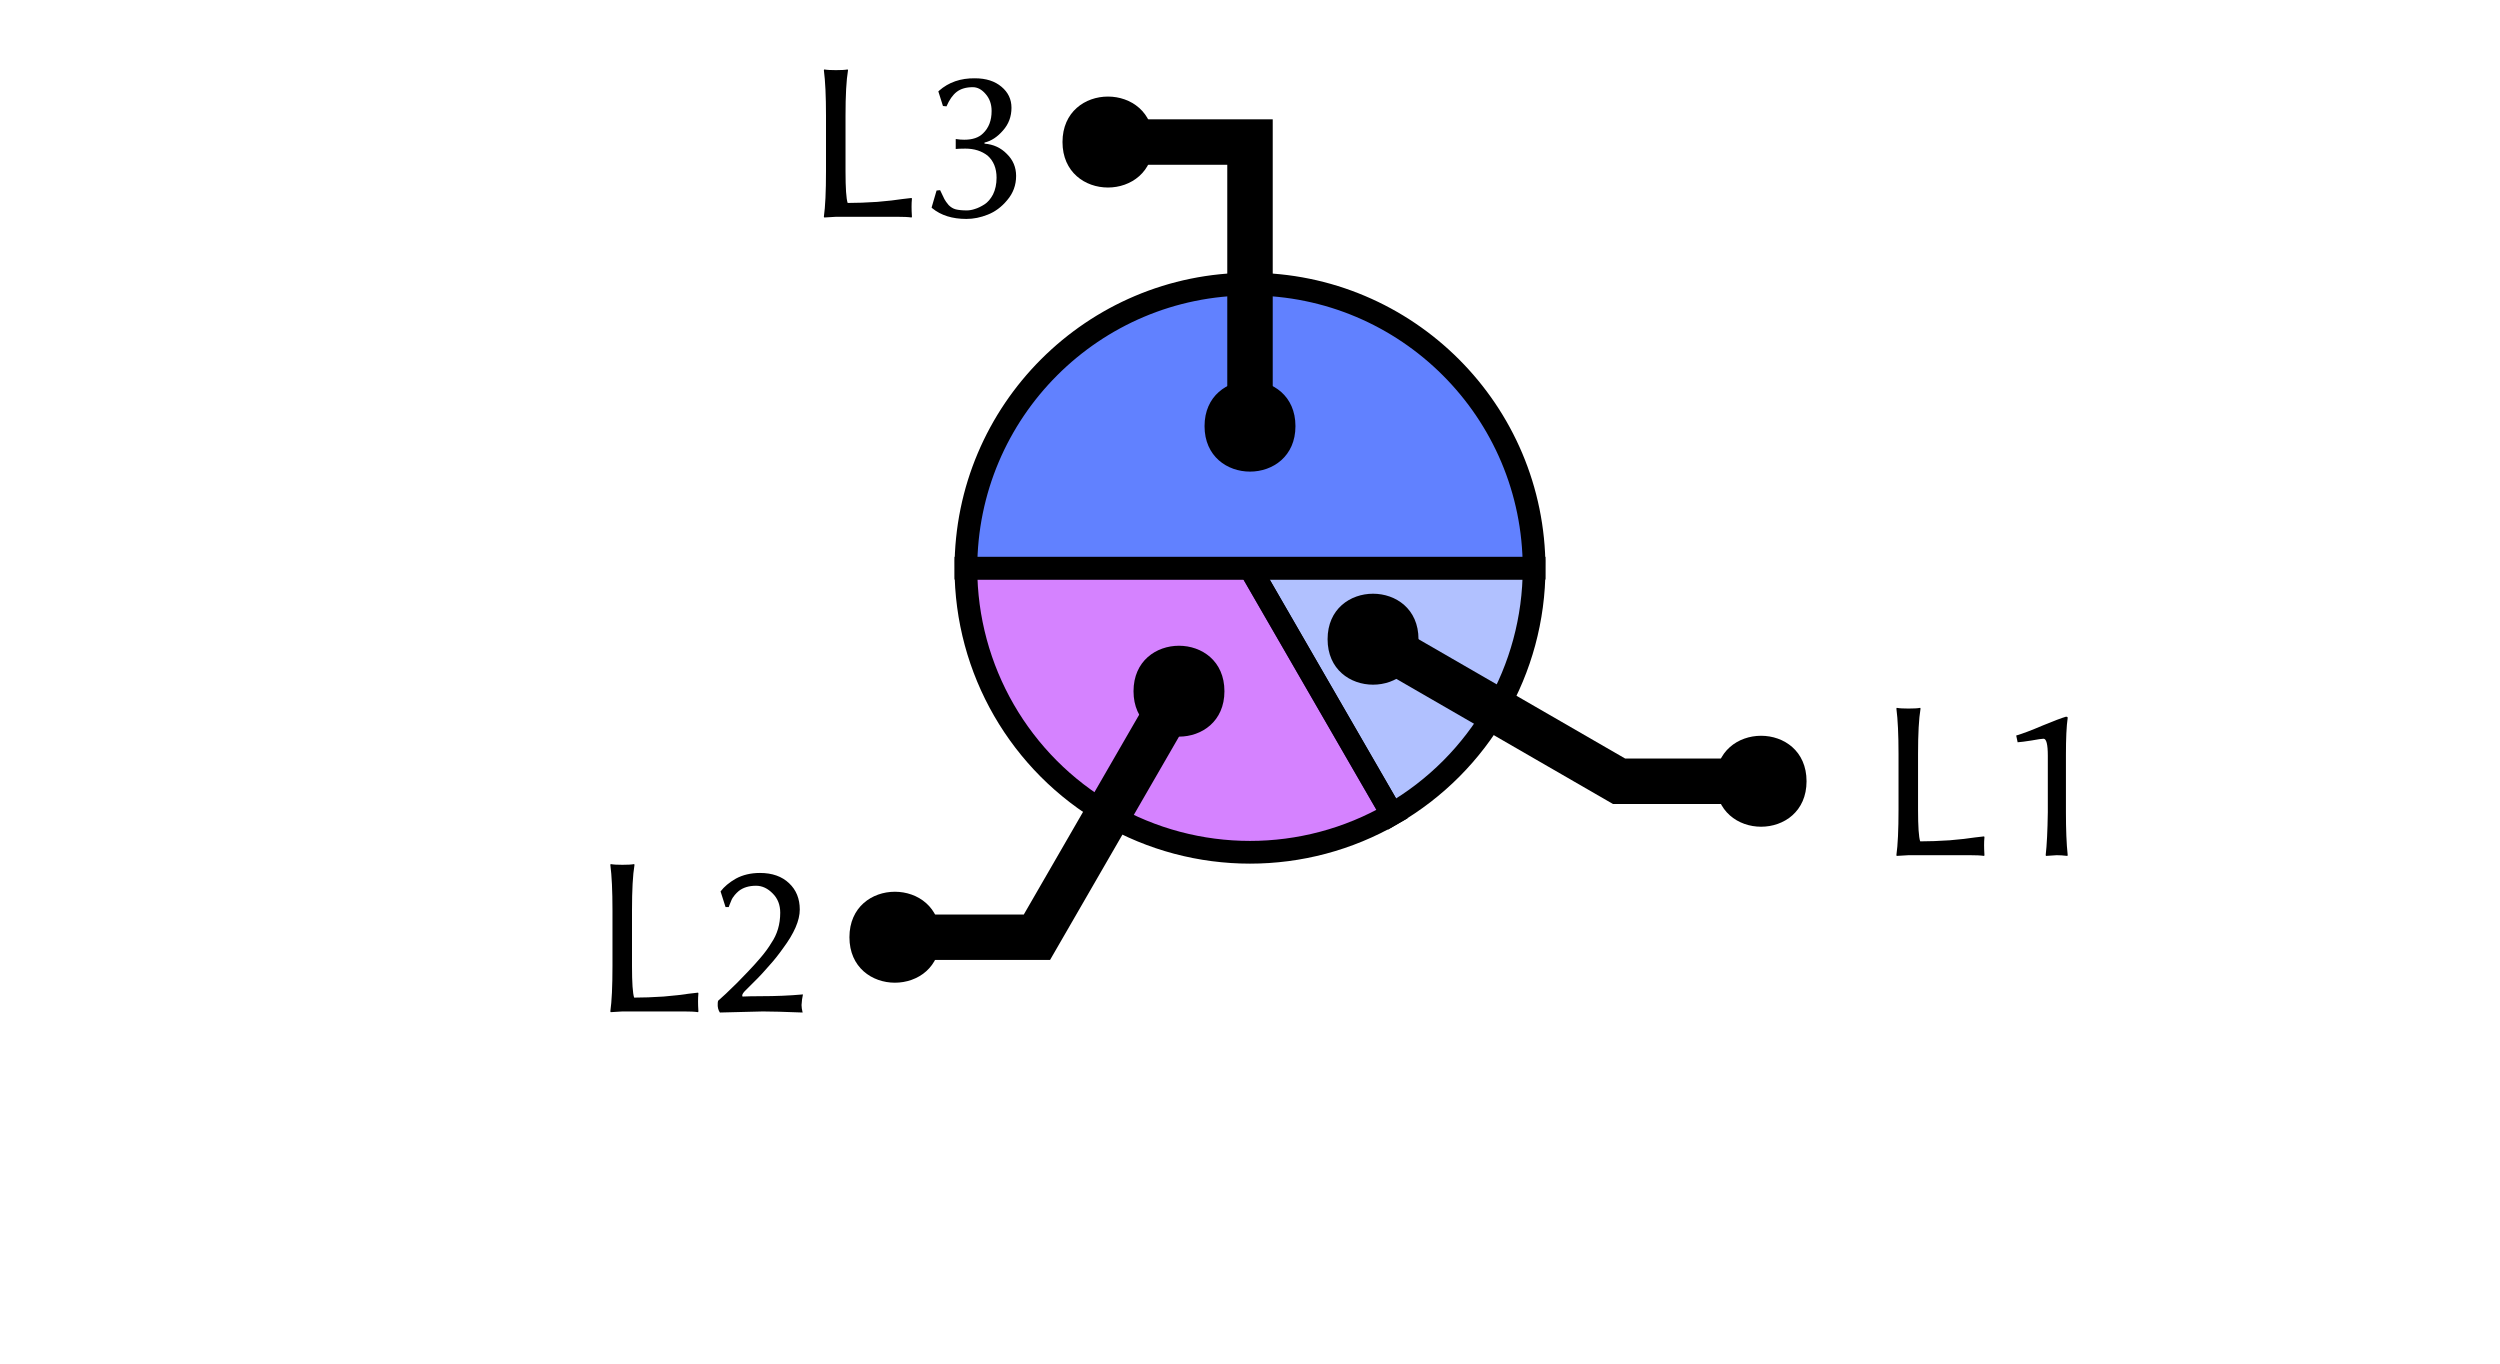
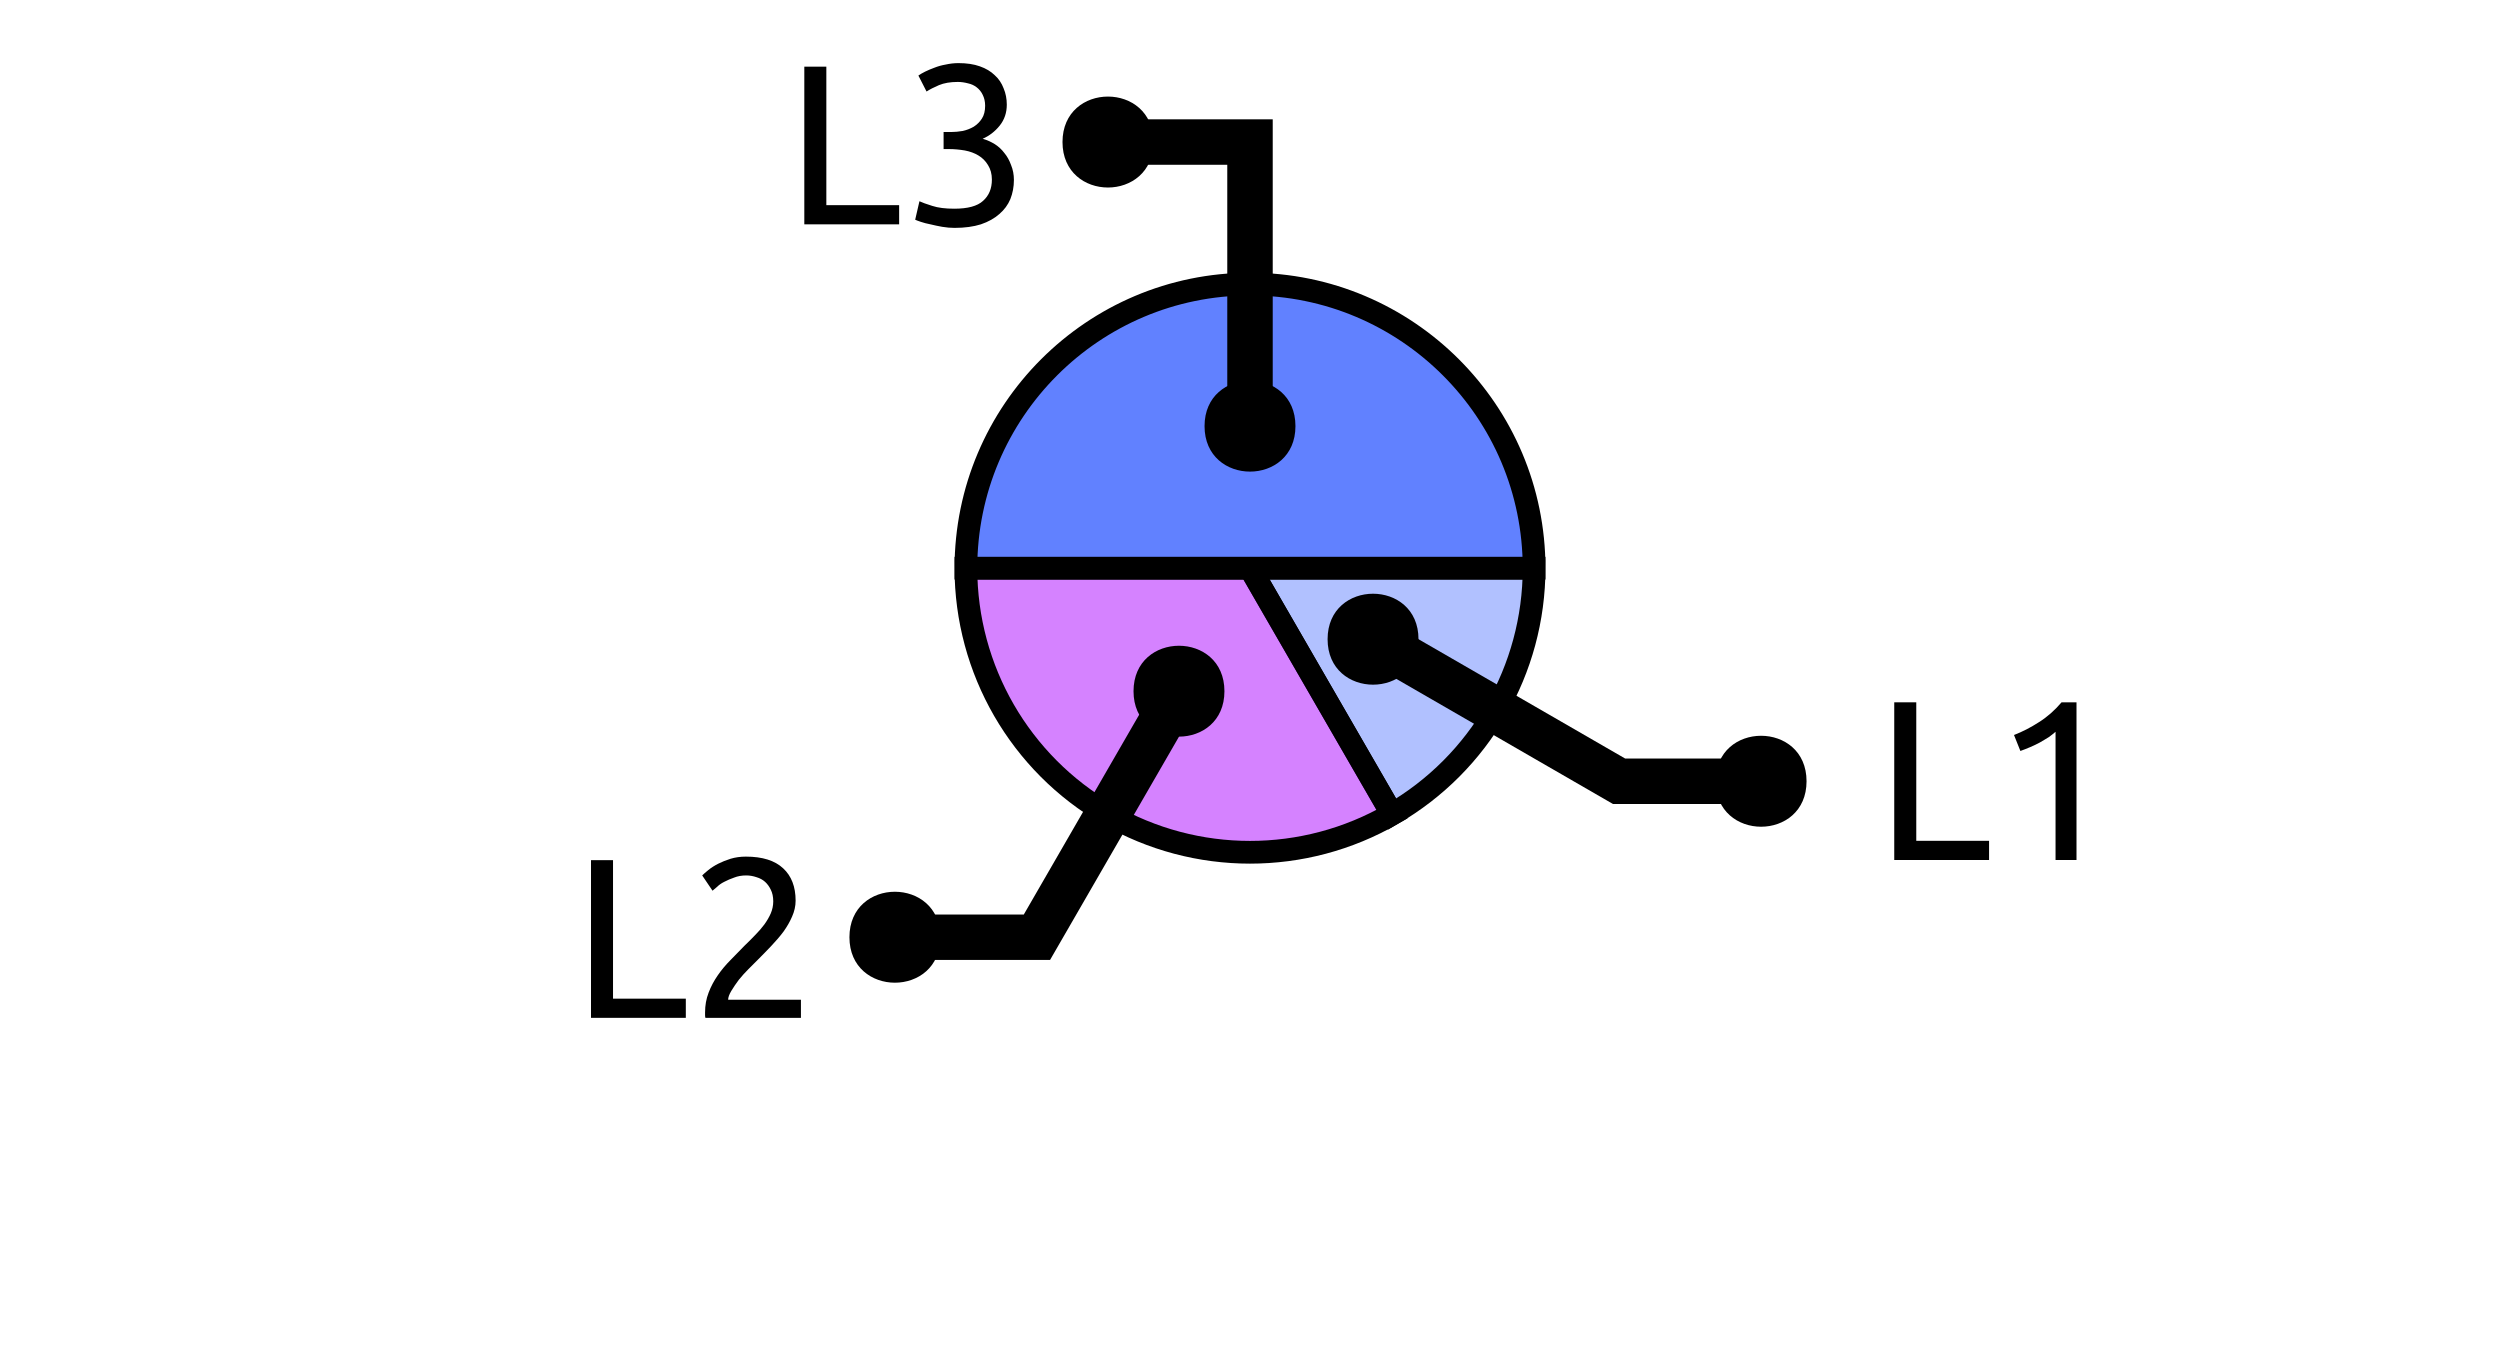
<svg xmlns="http://www.w3.org/2000/svg" xmlns:xlink="http://www.w3.org/1999/xlink" width="110pt" height="60pt" viewBox="0 0 110 60" version="1.1">
  <defs>
    <g>
      <symbol overflow="visible" id="glyph0-0">
-         <path style="stroke:none;" d="M 0.5 -6.031 L 0.5 -0.953 L 2.203 -3.484 Z M 0.797 -0.5 L 4.203 -0.5 L 2.5 -3.047 Z M 2.797 -3.484 L 4.5 -0.953 L 4.5 -6.031 Z M 2.5 -3.938 L 4.203 -6.469 L 0.797 -6.469 Z M 0 0 L 0 -6.984 L 5 -6.984 L 5 0 Z M 0 0 " />
+         <path style="stroke:none;" d="M 0.5 0 L 0.5 -7.5 L 4.5 -7.5 L 4.5 0 Z M 4 -0.5 L 4 -7 L 1 -7 L 1 -0.5 Z M 4 -0.5 " />
      </symbol>
      <symbol overflow="visible" id="glyph0-1">
-         <path style="stroke:none;" d="M 1.906 -4.453 L 1.906 -2 C 1.906 -1.258 1.938 -0.797 2 -0.609 C 2.395 -0.609 2.828 -0.625 3.297 -0.656 C 3.766 -0.695 4.133 -0.738 4.406 -0.781 L 4.812 -0.828 L 4.828 -0.797 C 4.816 -0.68 4.812 -0.562 4.812 -0.438 C 4.812 -0.332 4.816 -0.188 4.828 0 L 4.812 0.031 C 4.656 0.008 4.453 0 4.203 0 L 1.484 0 L 0.969 0.031 L 0.953 0 C 1.016 -0.445 1.047 -1.113 1.047 -2 L 1.047 -4.453 C 1.047 -5.305 1.016 -5.973 0.953 -6.453 L 0.969 -6.484 C 1.094 -6.461 1.266 -6.453 1.484 -6.453 C 1.711 -6.453 1.883 -6.461 2 -6.484 L 2.016 -6.453 C 1.941 -6.004 1.906 -5.336 1.906 -4.453 Z M 1.906 -4.453 " />
+         <path style="stroke:none;" d="M 5.031 -0.844 L 5.031 0 L 0.859 0 L 0.859 -6.938 L 1.828 -6.938 L 1.828 -0.844 Z M 5.031 -0.844 " />
      </symbol>
      <symbol overflow="visible" id="glyph0-2">
-         <path style="stroke:none;" d="M 3.266 -1.891 C 3.266 -1.141 3.289 -0.508 3.344 0 L 3.328 0.031 C 3.141 0.008 2.984 0 2.859 0 C 2.859 0 2.703 0.008 2.391 0.031 L 2.375 0 C 2.426 -0.438 2.457 -1.066 2.469 -1.891 L 2.469 -4.375 C 2.469 -4.875 2.406 -5.125 2.281 -5.125 C 2.207 -5.125 2.031 -5.098 1.75 -5.047 C 1.477 -5.004 1.273 -4.977 1.141 -4.969 L 1.078 -5.266 C 1.359 -5.348 1.742 -5.492 2.234 -5.703 C 2.734 -5.91 3.078 -6.039 3.266 -6.094 C 3.316 -6.094 3.344 -6.078 3.344 -6.047 C 3.289 -5.672 3.266 -5.129 3.266 -4.422 Z M 3.266 -1.891 " />
+         <path style="stroke:none;" d="M 0.938 -5.5 C 1.312 -5.645 1.676 -5.832 2.031 -6.062 C 2.395 -6.289 2.727 -6.582 3.031 -6.938 L 3.688 -6.938 L 3.688 0 L 2.766 0 L 2.766 -5.641 C 2.68 -5.566 2.582 -5.488 2.469 -5.406 C 2.352 -5.332 2.223 -5.254 2.078 -5.172 C 1.941 -5.098 1.801 -5.031 1.656 -4.969 C 1.508 -4.906 1.363 -4.848 1.219 -4.797 Z M 0.938 -5.5 " />
      </symbol>
      <symbol overflow="visible" id="glyph0-3">
-         <path style="stroke:none;" d="M 2.219 -5.531 C 1.906 -5.531 1.648 -5.453 1.453 -5.297 C 1.391 -5.242 1.332 -5.188 1.281 -5.125 C 1.238 -5.07 1.207 -5.031 1.188 -5 C 1.164 -4.969 1.133 -4.898 1.094 -4.797 C 1.051 -4.691 1.023 -4.625 1.016 -4.594 L 0.875 -4.594 L 0.656 -5.281 C 0.812 -5.488 1.035 -5.676 1.328 -5.844 C 1.629 -6.008 1.984 -6.094 2.391 -6.094 C 2.93 -6.094 3.359 -5.941 3.672 -5.641 C 3.984 -5.348 4.141 -4.961 4.141 -4.484 C 4.141 -4.004 3.895 -3.438 3.406 -2.781 C 3.207 -2.5 3 -2.238 2.781 -2 C 2.57 -1.758 2.41 -1.582 2.297 -1.469 C 2.18 -1.352 2.016 -1.188 1.797 -0.969 C 1.672 -0.852 1.609 -0.766 1.609 -0.703 C 1.609 -0.68 1.613 -0.664 1.625 -0.656 C 1.812 -0.664 2.086 -0.672 2.453 -0.672 C 3.066 -0.672 3.676 -0.695 4.281 -0.75 C 4.25 -0.613 4.227 -0.457 4.219 -0.281 C 4.219 -0.195 4.234 -0.086 4.266 0.047 C 3.461 0.016 2.879 0 2.516 0 C 2.484 0 1.852 0.016 0.625 0.047 C 0.551 -0.066 0.52 -0.195 0.531 -0.344 C 0.531 -0.383 0.535 -0.426 0.547 -0.469 C 0.555 -0.477 0.672 -0.582 0.891 -0.781 C 1.109 -0.988 1.273 -1.148 1.391 -1.266 C 1.516 -1.391 1.676 -1.555 1.875 -1.766 C 2.082 -1.984 2.27 -2.191 2.438 -2.391 C 2.613 -2.598 2.766 -2.805 2.891 -3.016 C 3.148 -3.391 3.281 -3.832 3.281 -4.344 C 3.281 -4.688 3.172 -4.969 2.953 -5.188 C 2.734 -5.414 2.488 -5.531 2.219 -5.531 Z M 2.219 -5.531 " />
+         <path style="stroke:none;" d="M 4.672 -5.156 C 4.672 -4.914 4.617 -4.68 4.516 -4.453 C 4.422 -4.234 4.297 -4.016 4.141 -3.797 C 3.984 -3.586 3.801 -3.375 3.594 -3.156 C 3.395 -2.945 3.195 -2.742 3 -2.547 C 2.883 -2.43 2.75 -2.297 2.594 -2.141 C 2.445 -1.992 2.305 -1.836 2.172 -1.672 C 2.047 -1.504 1.938 -1.344 1.844 -1.188 C 1.75 -1.031 1.703 -0.898 1.703 -0.797 L 4.906 -0.797 L 4.906 0 L 0.703 0 C 0.691 -0.039 0.688 -0.082 0.688 -0.125 C 0.688 -0.164 0.688 -0.203 0.688 -0.234 C 0.688 -0.547 0.738 -0.836 0.844 -1.109 C 0.945 -1.379 1.082 -1.633 1.25 -1.875 C 1.414 -2.113 1.602 -2.336 1.812 -2.547 C 2.02 -2.766 2.223 -2.973 2.422 -3.172 C 2.586 -3.328 2.742 -3.484 2.891 -3.641 C 3.047 -3.797 3.18 -3.953 3.297 -4.109 C 3.41 -4.266 3.504 -4.426 3.578 -4.594 C 3.648 -4.758 3.688 -4.938 3.688 -5.125 C 3.688 -5.332 3.648 -5.504 3.578 -5.641 C 3.516 -5.773 3.43 -5.891 3.328 -5.984 C 3.223 -6.078 3.098 -6.145 2.953 -6.188 C 2.805 -6.238 2.656 -6.266 2.5 -6.266 C 2.301 -6.266 2.125 -6.234 1.969 -6.172 C 1.812 -6.117 1.664 -6.055 1.531 -5.984 C 1.406 -5.922 1.301 -5.848 1.219 -5.766 C 1.133 -5.691 1.066 -5.633 1.016 -5.594 L 0.562 -6.266 C 0.625 -6.328 0.711 -6.406 0.828 -6.5 C 0.953 -6.602 1.098 -6.695 1.266 -6.781 C 1.43 -6.863 1.613 -6.938 1.812 -7 C 2.02 -7.062 2.242 -7.094 2.484 -7.094 C 3.211 -7.094 3.758 -6.922 4.125 -6.578 C 4.488 -6.242 4.672 -5.77 4.672 -5.156 Z M 4.672 -5.156 " />
      </symbol>
      <symbol overflow="visible" id="glyph0-4">
-         <path style="stroke:none;" d="M 2.094 -0.281 C 2.207 -0.281 2.328 -0.301 2.453 -0.344 C 2.586 -0.383 2.727 -0.453 2.875 -0.547 C 3.02 -0.641 3.145 -0.785 3.25 -0.984 C 3.352 -1.191 3.406 -1.438 3.406 -1.719 C 3.406 -2.133 3.273 -2.457 3.016 -2.688 C 2.754 -2.895 2.426 -3 2.031 -3 C 1.832 -3 1.691 -2.992 1.609 -2.984 L 1.609 -3.422 C 1.754 -3.398 1.879 -3.391 1.984 -3.391 C 2.348 -3.391 2.625 -3.484 2.812 -3.672 C 3.062 -3.91 3.188 -4.238 3.188 -4.656 C 3.188 -4.957 3.098 -5.207 2.922 -5.406 C 2.754 -5.602 2.566 -5.703 2.359 -5.703 C 2.066 -5.703 1.832 -5.633 1.656 -5.5 C 1.477 -5.363 1.328 -5.148 1.203 -4.859 L 1.047 -4.875 L 0.844 -5.516 L 0.875 -5.547 C 1.301 -5.922 1.828 -6.102 2.453 -6.094 C 2.941 -6.094 3.332 -5.969 3.625 -5.719 C 3.914 -5.477 4.062 -5.172 4.062 -4.797 C 4.062 -4.41 3.938 -4.078 3.688 -3.797 C 3.445 -3.516 3.176 -3.336 2.875 -3.266 L 2.875 -3.219 C 3.27 -3.188 3.598 -3.035 3.859 -2.766 C 4.129 -2.504 4.266 -2.18 4.266 -1.797 C 4.266 -1.391 4.133 -1.035 3.875 -0.734 C 3.625 -0.43 3.336 -0.219 3.016 -0.094 C 2.703 0.031 2.391 0.094 2.078 0.094 C 1.461 0.094 0.961 -0.062 0.578 -0.375 L 0.547 -0.406 L 0.766 -1.156 L 0.922 -1.172 C 1.016 -0.984 1.078 -0.852 1.109 -0.781 C 1.148 -0.707 1.211 -0.617 1.297 -0.516 C 1.391 -0.422 1.492 -0.359 1.609 -0.328 C 1.734 -0.297 1.895 -0.281 2.094 -0.281 Z M 2.094 -0.281 " />
+         <path style="stroke:none;" d="M 2.266 -0.688 C 2.859 -0.688 3.281 -0.801 3.531 -1.031 C 3.789 -1.258 3.922 -1.57 3.922 -1.969 C 3.922 -2.219 3.863 -2.43 3.75 -2.609 C 3.645 -2.785 3.504 -2.926 3.328 -3.031 C 3.16 -3.133 2.961 -3.207 2.734 -3.25 C 2.504 -3.289 2.27 -3.312 2.031 -3.312 L 1.797 -3.312 L 1.797 -4.062 L 2.125 -4.062 C 2.289 -4.062 2.461 -4.078 2.641 -4.109 C 2.816 -4.148 2.977 -4.211 3.125 -4.297 C 3.27 -4.391 3.391 -4.508 3.484 -4.656 C 3.578 -4.801 3.625 -4.988 3.625 -5.219 C 3.625 -5.406 3.586 -5.566 3.516 -5.703 C 3.453 -5.836 3.363 -5.945 3.25 -6.031 C 3.145 -6.113 3.02 -6.172 2.875 -6.203 C 2.727 -6.242 2.578 -6.266 2.422 -6.266 C 2.098 -6.266 1.82 -6.219 1.594 -6.125 C 1.375 -6.031 1.191 -5.938 1.047 -5.844 L 0.688 -6.547 C 0.758 -6.598 0.859 -6.656 0.984 -6.719 C 1.109 -6.781 1.242 -6.836 1.391 -6.891 C 1.547 -6.953 1.711 -7 1.891 -7.031 C 2.066 -7.07 2.254 -7.094 2.453 -7.094 C 2.816 -7.094 3.129 -7.047 3.391 -6.953 C 3.66 -6.859 3.879 -6.727 4.047 -6.562 C 4.223 -6.406 4.352 -6.211 4.438 -5.984 C 4.531 -5.766 4.578 -5.523 4.578 -5.266 C 4.578 -4.91 4.473 -4.602 4.266 -4.344 C 4.055 -4.082 3.805 -3.891 3.516 -3.766 C 3.703 -3.711 3.879 -3.633 4.047 -3.531 C 4.211 -3.426 4.352 -3.297 4.469 -3.141 C 4.594 -2.992 4.691 -2.816 4.766 -2.609 C 4.848 -2.41 4.891 -2.191 4.891 -1.953 C 4.891 -1.648 4.836 -1.367 4.734 -1.109 C 4.629 -0.859 4.469 -0.641 4.25 -0.453 C 4.039 -0.266 3.77 -0.113 3.438 0 C 3.113 0.102 2.727 0.156 2.281 0.156 C 2.102 0.156 1.922 0.141 1.734 0.109 C 1.555 0.078 1.383 0.039 1.219 0 C 1.062 -0.031 0.922 -0.066 0.797 -0.109 C 0.68 -0.148 0.598 -0.18 0.547 -0.203 L 0.734 -1.016 C 0.848 -0.961 1.035 -0.895 1.297 -0.812 C 1.555 -0.727 1.879 -0.688 2.266 -0.688 Z M 2.266 -0.688 " />
      </symbol>
    </g>
    <clipPath id="clip1">
      <path d="M 28 10 L 76 10 L 76 50 L 28 50 Z M 28 10 " />
    </clipPath>
    <clipPath id="clip2">
      <path d="M 32 0 L 106 0 L 106 50 L 32 50 Z M 32 0 " />
    </clipPath>
    <clipPath id="clip3">
      <path d="M 11 2 L 81 2 L 81 50 L 11 50 Z M 11 2 " />
    </clipPath>
  </defs>
  <g id="surface2">
    <path style="fill-rule:nonzero;fill:rgb(38.039%,50.588%,100%);fill-opacity:0.49;stroke-width:1;stroke-linecap:butt;stroke-linejoin:miter;stroke:rgb(0%,0%,0%);stroke-opacity:1;stroke-miterlimit:10;" d="M 55 25 L 67.5 25 C 67.5 29.465 65.117 33.594 61.25 35.824 Z M 55 25 " />
    <path style=" stroke:none;fill-rule:nonzero;fill:rgb(66.667%,0%,100%);fill-opacity:0.49;" d="M 55 25 L 61.25 35.824 C 57.383 38.059 52.617 38.059 48.75 35.824 C 44.883 33.594 42.5 29.465 42.5 25 Z M 55 25 " />
    <g clip-path="url(#clip1)" clip-rule="nonzero">
      <path style="fill:none;stroke-width:1;stroke-linecap:butt;stroke-linejoin:miter;stroke:rgb(0%,0%,0%);stroke-opacity:1;stroke-miterlimit:10;" d="M 55 25 L 61.25 35.824 C 57.383 38.059 52.617 38.059 48.75 35.824 C 44.883 33.594 42.5 29.465 42.5 25 Z M 55 25 " />
    </g>
    <path style="fill-rule:nonzero;fill:rgb(38.039%,50.588%,100%);fill-opacity:1;stroke-width:1;stroke-linecap:butt;stroke-linejoin:miter;stroke:rgb(0%,0%,0%);stroke-opacity:1;stroke-miterlimit:10;" d="M 55 25 L 42.5 25 C 42.5 18.098 48.098 12.5 55 12.5 C 61.902 12.5 67.5 18.098 67.5 25 Z M 55 25 " />
    <g style="fill:rgb(0%,0%,0%);fill-opacity:1;">
-       <use xlink:href="#glyph0-1" x="82.488" y="37.629" />
-       <use xlink:href="#glyph0-2" x="87.635" y="37.629" />
+       <use xlink:href="#glyph0-1" x="82.488" y="37.84" />
+       <use xlink:href="#glyph0-2" x="87.678" y="37.84" />
    </g>
    <g clip-path="url(#clip2)" clip-rule="nonzero">
-       <path style="fill:none;stroke-width:2;stroke-linecap:butt;stroke-linejoin:miter;stroke:rgb(0%,0%,0%);stroke-opacity:1;stroke-miterlimit:10;" d="M 60.414 28.125 L 71.238 34.375 L 77.488 34.375 M 92.281 37.629 " />
+       <path style="fill:none;stroke-width:2;stroke-linecap:butt;stroke-linejoin:miter;stroke:rgb(0%,0%,0%);stroke-opacity:1;stroke-miterlimit:10;" d="M 60.414 28.125 L 71.238 34.375 L 77.488 34.375 M 93.316 37.84 " />
    </g>
    <path style=" stroke:none;fill-rule:nonzero;fill:rgb(0%,0%,0%);fill-opacity:1;" d="M 62.414 28.125 C 62.414 30.793 58.414 30.793 58.414 28.125 C 58.414 25.457 62.414 25.457 62.414 28.125 L 79.488 34.375 C 79.488 37.043 75.488 37.043 75.488 34.375 C 75.488 31.707 79.488 31.707 79.488 34.375 " />
    <g style="fill:rgb(0%,0%,0%);fill-opacity:1;">
-       <use xlink:href="#glyph0-1" x="25.902" y="44.504" />
-       <use xlink:href="#glyph0-3" x="31.049" y="44.504" />
+       <use xlink:href="#glyph0-1" x="25.145" y="44.785" />
+       <use xlink:href="#glyph0-3" x="30.335" y="44.785" />
    </g>
    <g clip-path="url(#clip3)" clip-rule="nonzero">
-       <path style="fill:none;stroke-width:2;stroke-linecap:butt;stroke-linejoin:miter;stroke:rgb(0%,0%,0%);stroke-opacity:1;stroke-miterlimit:10;" d="M 51.875 30.414 L 45.625 41.238 L 39.375 41.238 M 35.695 44.504 " />
+       <path style="fill:none;stroke-width:2;stroke-linecap:butt;stroke-linejoin:miter;stroke:rgb(0%,0%,0%);stroke-opacity:1;stroke-miterlimit:10;" d="M 51.875 30.414 L 45.625 41.238 L 39.375 41.238 M 35.973 44.785 " />
    </g>
    <path style=" stroke:none;fill-rule:nonzero;fill:rgb(0%,0%,0%);fill-opacity:1;" d="M 53.875 30.414 C 53.875 33.078 49.875 33.078 49.875 30.414 C 49.875 27.746 53.875 27.746 53.875 30.414 L 41.375 41.238 C 41.375 43.906 37.375 43.906 37.375 41.238 C 37.375 38.57 41.375 38.57 41.375 41.238 " />
    <g style="fill:rgb(0%,0%,0%);fill-opacity:1;">
-       <use xlink:href="#glyph0-1" x="35.297" y="9.539" />
-       <use xlink:href="#glyph0-4" x="40.443" y="9.539" />
+       <use xlink:href="#glyph0-1" x="34.531" y="9.871" />
+       <use xlink:href="#glyph0-4" x="39.721" y="9.871" />
    </g>
-     <path style="fill:none;stroke-width:2;stroke-linecap:butt;stroke-linejoin:miter;stroke:rgb(0%,0%,0%);stroke-opacity:1;stroke-miterlimit:10;" d="M 55 18.75 L 55 6.25 L 48.75 6.25 M 45.094 9.539 " />
+     <path style="fill:none;stroke-width:2;stroke-linecap:butt;stroke-linejoin:miter;stroke:rgb(0%,0%,0%);stroke-opacity:1;stroke-miterlimit:10;" d="M 55 18.75 L 55 6.25 L 48.75 6.25 M 45.359 9.871 " />
    <path style=" stroke:none;fill-rule:nonzero;fill:rgb(0%,0%,0%);fill-opacity:1;" d="M 57 18.75 C 57 21.418 53 21.418 53 18.75 C 53 16.082 57 16.082 57 18.75 L 50.75 6.25 C 50.75 8.918 46.75 8.918 46.75 6.25 C 46.75 3.582 50.75 3.582 50.75 6.25 " />
  </g>
</svg>
